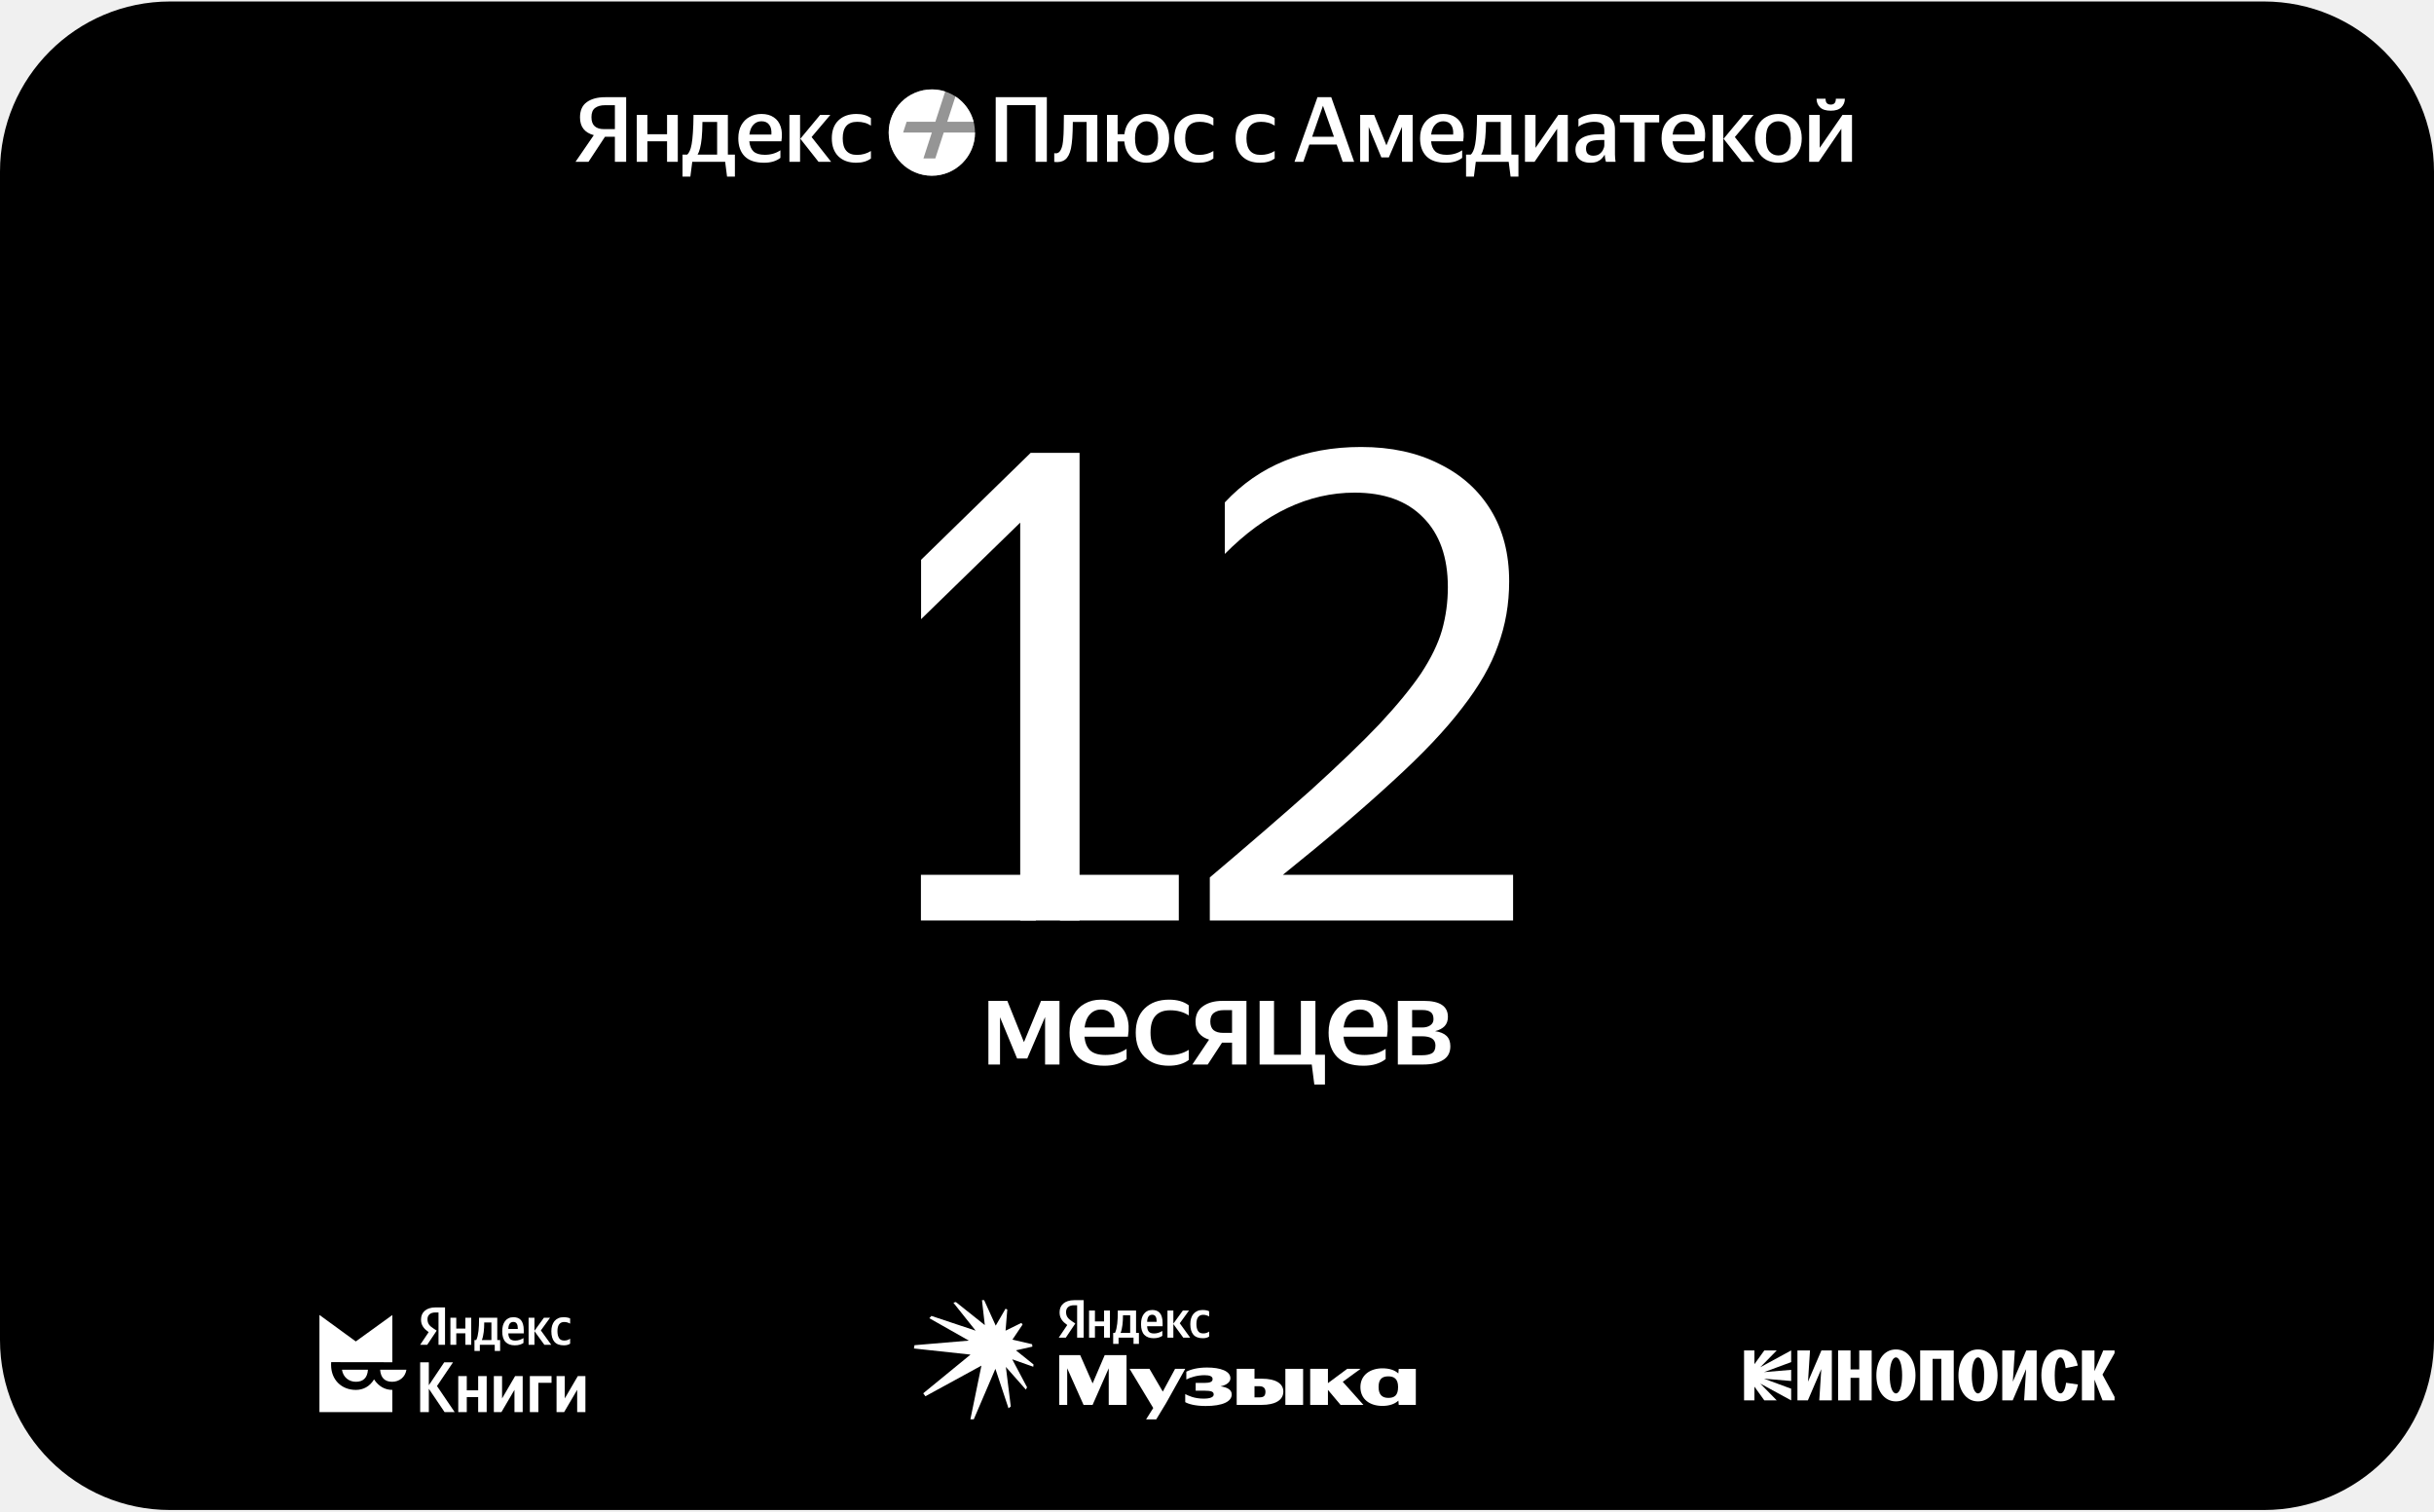
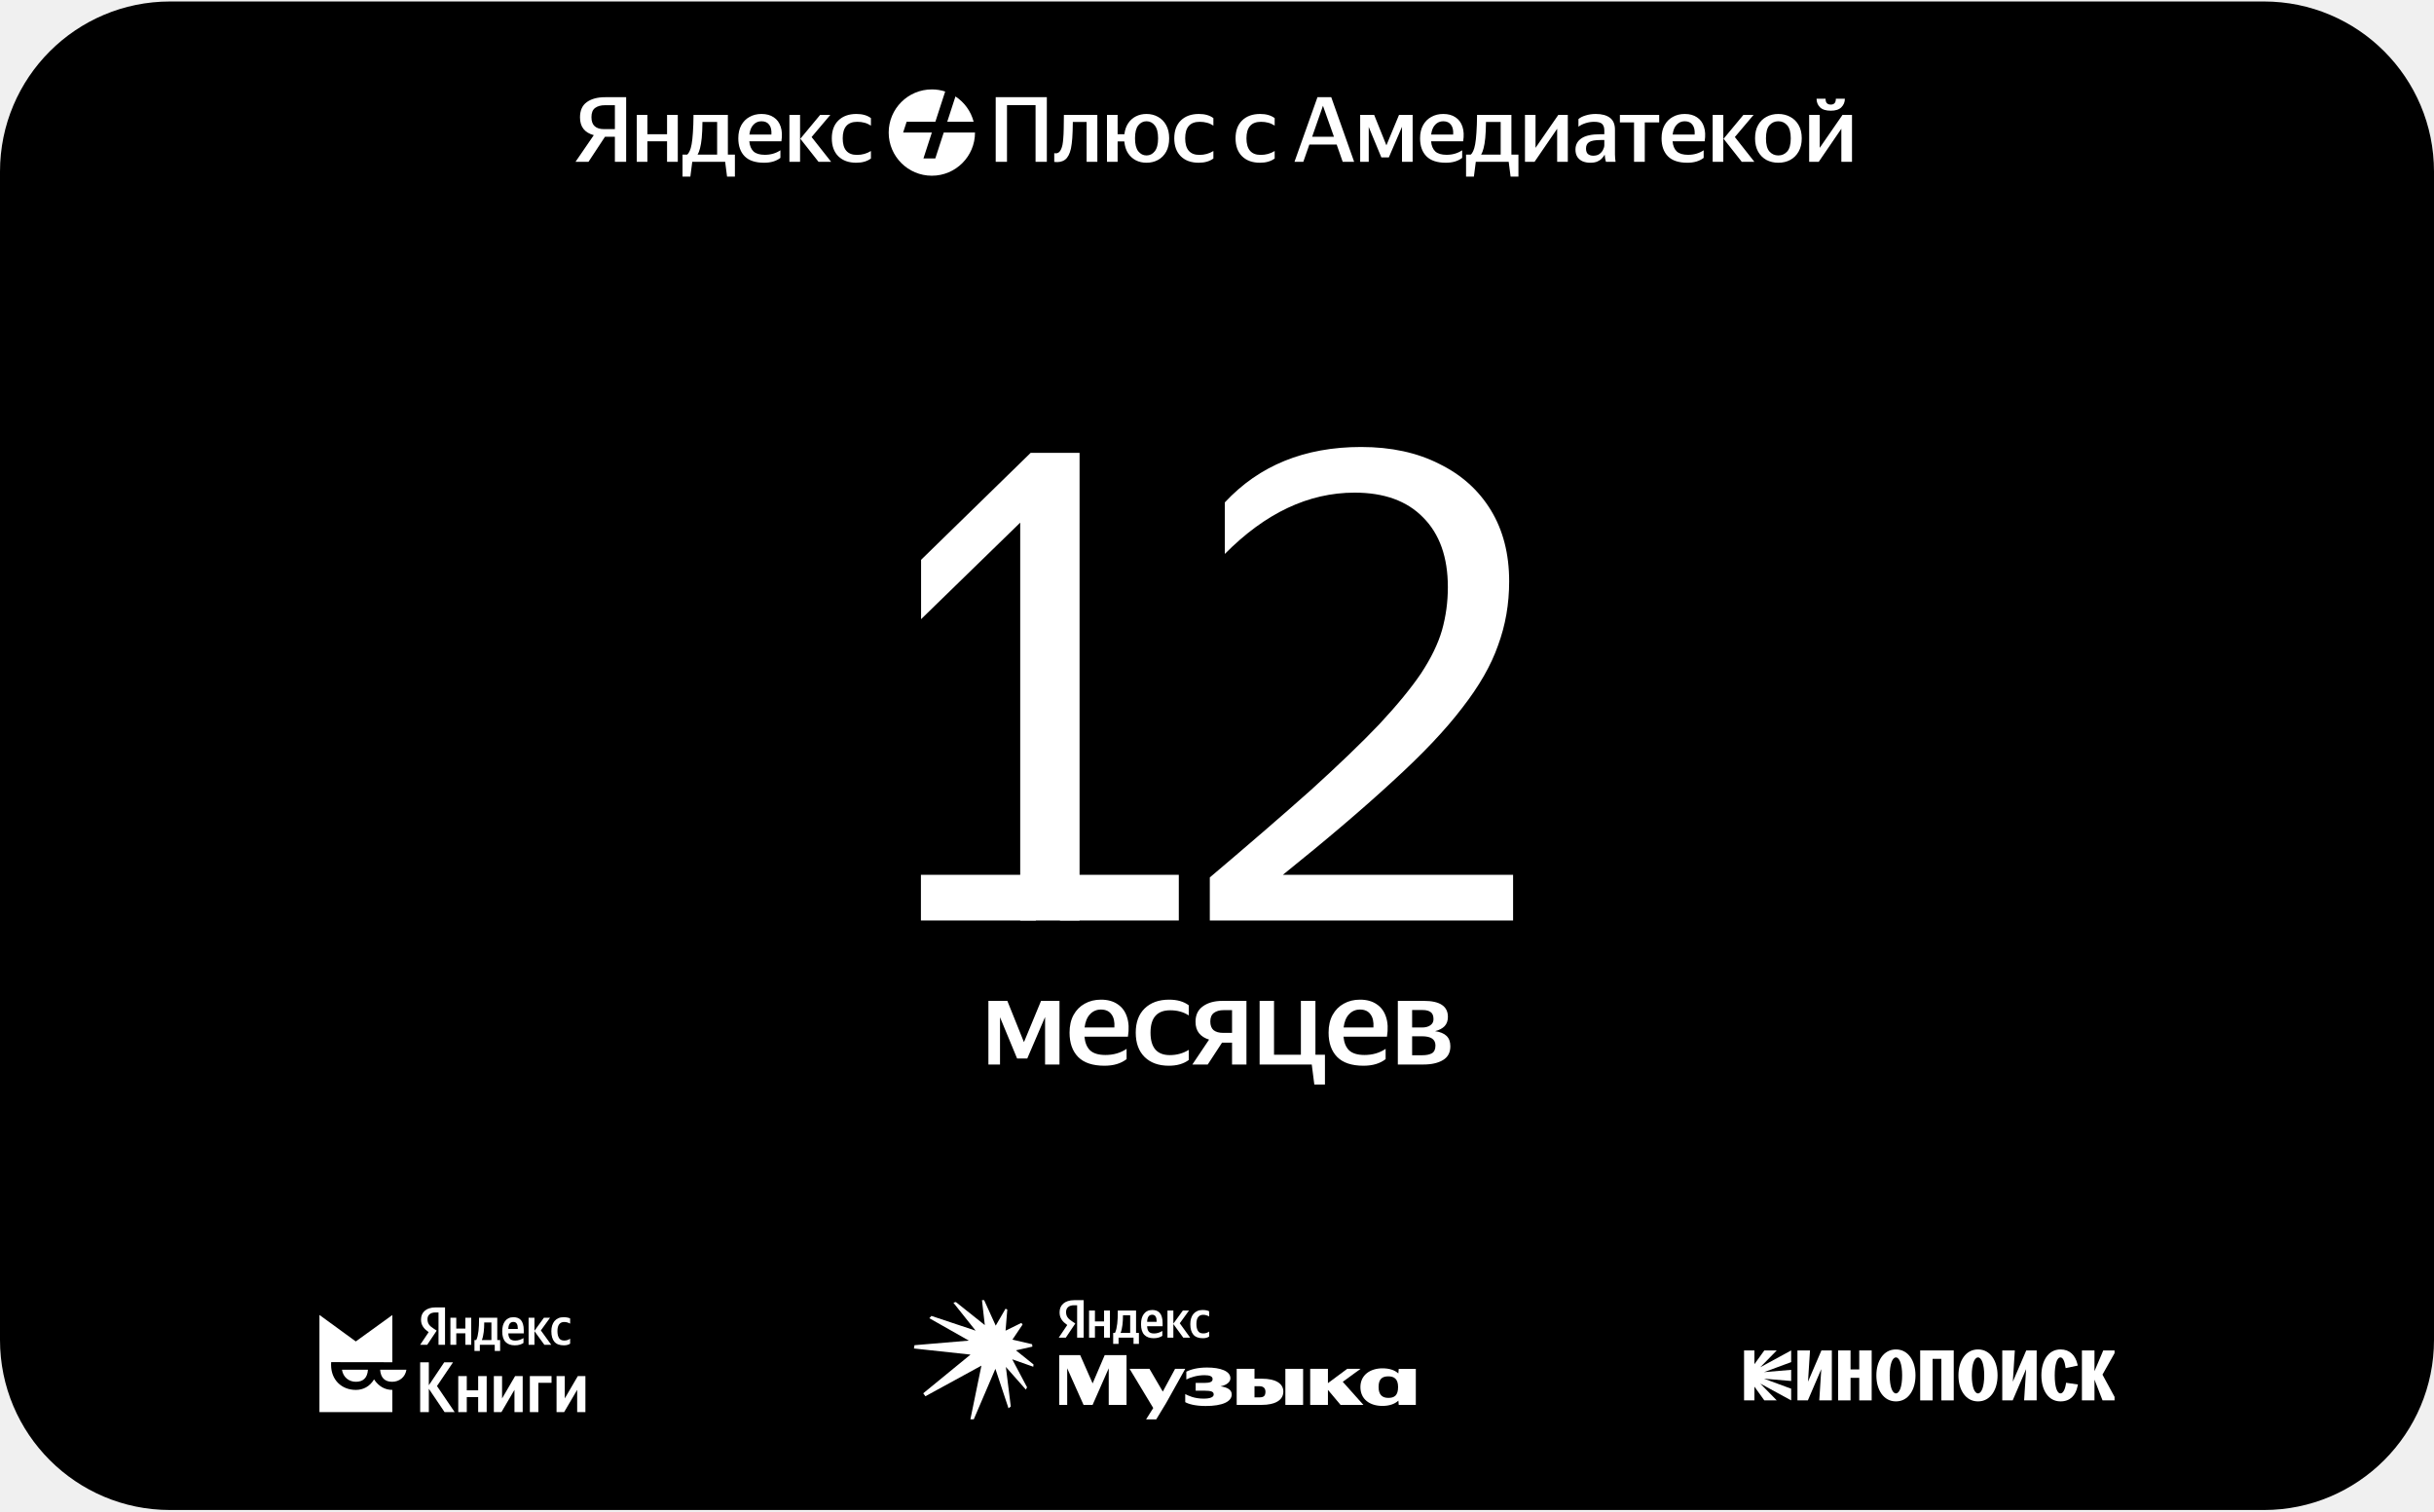
<svg xmlns="http://www.w3.org/2000/svg" width="343" height="213" viewBox="0 0 526 326" fill="none">
  <rect width="526" height="326" rx="36.76" fill="black" />
  <defs>
-     <clipPath id="clip0_1307_24271">
-       <rect width="18.653" height="18.653" fill="white" transform="translate(192.052 19)" />
-     </clipPath>
    <clipPath id="clip1_1307_24271">
      <rect width="80" height="19.5" fill="white" transform="translate(376.966 283.78)" />
    </clipPath>
    <mask id="m-sign" maskUnits="userSpaceOnUse" x="100" y="9" width="330" height="40">
      <g>
        <path d="M124.367 34.653L128.322 28.886C126.335 28.354 125.341 27.074 125.341 25.048C125.341 23.554 125.828 22.457 126.802 21.756C127.789 21.041 129.114 20.684 130.777 20.684H135.316V34.653H132.881V29.237H130.738L127.172 34.653H124.367ZM130.484 27.581H132.881V22.418H130.718C129.848 22.418 129.147 22.613 128.614 23.002C128.082 23.392 127.815 24.055 127.815 24.99C127.815 25.886 128.049 26.542 128.517 26.957C128.984 27.373 129.64 27.581 130.484 27.581ZM139.907 24.503V28.691H144.154V24.503H146.472V34.653H144.154V30.211H139.907V34.653H137.608V24.503H139.907ZM149.191 37.848H147.496V33.094H148.49C148.697 32.938 148.879 32.685 149.035 32.334C149.204 31.984 149.347 31.49 149.464 30.854C149.581 30.217 149.672 29.386 149.737 28.36C149.814 27.321 149.86 26.035 149.873 24.503H157.296V33.094H158.815V37.848H157.12L156.711 34.653H149.6L149.191 37.848ZM154.977 26.042H151.802C151.789 27.431 151.737 28.587 151.646 29.509C151.555 30.419 151.431 31.159 151.276 31.73C151.133 32.302 150.957 32.757 150.75 33.094H154.977V26.042ZM165.124 34.848C163.254 34.848 161.857 34.386 160.935 33.464C160.013 32.529 159.552 31.23 159.552 29.568C159.552 28.464 159.766 27.522 160.195 26.743C160.624 25.964 161.214 25.366 161.968 24.951C162.721 24.522 163.585 24.308 164.559 24.308C165.624 24.308 166.507 24.548 167.208 25.029C167.923 25.496 168.423 26.172 168.709 27.055C169.007 27.938 169.059 28.99 168.864 30.211H161.929C162.02 31.185 162.325 31.919 162.845 32.412C163.377 32.893 164.189 33.133 165.28 33.133C166.553 33.133 167.676 32.808 168.65 32.159V33.795C167.754 34.497 166.579 34.848 165.124 34.848ZM164.559 25.886C163.871 25.886 163.293 26.133 162.825 26.626C162.357 27.107 162.065 27.814 161.948 28.75H166.702C166.767 27.84 166.611 27.139 166.234 26.646C165.871 26.139 165.312 25.886 164.559 25.886ZM170.598 24.503H172.897V34.653H170.598V24.503ZM179.618 34.653H176.891L172.956 29.665L177.242 24.503H179.443L175.391 29.295L179.618 34.653ZM185.037 34.848C183.413 34.848 182.127 34.386 181.179 33.464C180.231 32.529 179.757 31.23 179.757 29.568C179.757 27.918 180.231 26.633 181.179 25.71C182.14 24.775 183.439 24.308 185.076 24.308C186.375 24.308 187.42 24.607 188.212 25.204V26.821C187.745 26.522 187.277 26.314 186.81 26.198C186.342 26.068 185.823 26.003 185.251 26.003C183.16 26.003 182.114 27.191 182.114 29.568C182.114 31.958 183.141 33.153 185.193 33.153C186.31 33.153 187.316 32.873 188.212 32.315V33.932C187.394 34.542 186.336 34.848 185.037 34.848Z" fill="white" />
-         <g clip-path="url(#clip0_1307_24271)">
-           <g>
-             <path d="M201.378 37.653C206.529 37.653 210.704 33.477 210.704 28.326C210.704 23.176 206.529 19 201.378 19C196.227 19 192.052 23.176 192.052 28.326C192.052 33.477 196.227 37.653 201.378 37.653Z" fill="#9792A8" />
-           </g>
-           <g>
-             <g>
-               <path d="M201.378 19C202.384 19 203.353 19.161 204.26 19.456L202.135 25.995H195.928L195.17 28.326H201.378L199.559 33.922H202.124L203.943 28.326H210.704C210.704 33.477 206.529 37.652 201.378 37.652C196.227 37.652 192.052 33.477 192.052 28.326C192.052 23.175 196.227 19 201.378 19ZM206.479 20.52C208.396 21.776 209.824 23.716 210.411 25.995H204.701L206.479 20.52Z" fill="white" />
-             </g>
-           </g>
-         </g>
+         <path transform="translate(192.052 19)" d="M9.326 0C10.332 0 11.301 0.161 12.209 0.456L10.084 6.995H3.877L3.118 9.326H9.326L7.508 14.922H10.072L11.892 9.326H18.652C18.652 14.477 14.477 18.652 9.326 18.652C4.175 18.652 0 14.477 0 9.326C0 4.176 4.176 0 9.326 0ZM14.428 1.521C16.345 2.776 17.773 4.716 18.359 6.995H12.649L14.428 1.521Z" fill="white" />
        <path d="M215.179 20.684H226.225V34.653H223.79V22.398H217.614V34.653H215.179V20.684ZM227.829 32.782C228.297 32.873 228.667 32.776 228.94 32.49C229.226 32.191 229.446 31.698 229.602 31.01C229.68 30.607 229.739 30.126 229.778 29.568C229.83 29.009 229.862 28.321 229.875 27.503C229.901 26.672 229.914 25.672 229.914 24.503H237.142V34.653H234.824V26.042H231.843C231.83 27.47 231.791 28.626 231.726 29.509C231.661 30.38 231.564 31.14 231.434 31.789C231.174 32.945 230.752 33.744 230.167 34.185C229.583 34.627 228.804 34.789 227.829 34.672V32.782ZM247.756 34.848C246.912 34.848 246.145 34.672 245.457 34.322C244.782 33.971 244.223 33.464 243.781 32.802C243.34 32.127 243.074 31.302 242.983 30.328L242.963 30.25H241.522V34.653H239.223V24.503H241.522V28.691H242.983C243.1 27.743 243.379 26.944 243.82 26.295C244.262 25.645 244.821 25.152 245.496 24.814C246.171 24.477 246.925 24.308 247.756 24.308C248.678 24.308 249.509 24.516 250.25 24.931C250.99 25.334 251.574 25.925 252.003 26.704C252.445 27.483 252.665 28.438 252.665 29.568C252.665 30.698 252.451 31.659 252.022 32.451C251.594 33.231 251.003 33.828 250.25 34.244C249.509 34.646 248.678 34.848 247.756 34.848ZM247.756 33.27C248.483 33.27 249.081 32.971 249.548 32.373C250.029 31.763 250.269 30.828 250.269 29.568C250.269 28.308 250.029 27.379 249.548 26.782C249.081 26.184 248.483 25.886 247.756 25.886C247.054 25.886 246.464 26.184 245.983 26.782C245.515 27.379 245.282 28.308 245.282 29.568C245.282 30.828 245.515 31.763 245.983 32.373C246.464 32.971 247.054 33.27 247.756 33.27ZM259.045 34.848C257.422 34.848 256.136 34.386 255.188 33.464C254.24 32.529 253.766 31.23 253.766 29.568C253.766 27.918 254.24 26.633 255.188 25.71C256.149 24.775 257.448 24.308 259.084 24.308C260.383 24.308 261.429 24.607 262.221 25.204V26.821C261.753 26.522 261.286 26.314 260.818 26.198C260.351 26.068 259.831 26.003 259.26 26.003C257.169 26.003 256.123 27.191 256.123 29.568C256.123 31.958 257.149 33.153 259.201 33.153C260.318 33.153 261.325 32.873 262.221 32.315V33.932C261.403 34.542 260.344 34.848 259.045 34.848ZM272.287 34.848C270.664 34.848 269.378 34.386 268.43 33.464C267.482 32.529 267.008 31.23 267.008 29.568C267.008 27.918 267.482 26.633 268.43 25.71C269.391 24.775 270.69 24.308 272.326 24.308C273.625 24.308 274.67 24.607 275.463 25.204V26.821C274.995 26.522 274.528 26.314 274.06 26.198C273.592 26.068 273.073 26.003 272.501 26.003C270.41 26.003 269.365 27.191 269.365 29.568C269.365 31.958 270.391 33.153 272.443 33.153C273.56 33.153 274.567 32.873 275.463 32.315V33.932C274.645 34.542 273.586 34.848 272.287 34.848ZM292.64 34.653H290.166L288.86 30.912H282.957L281.652 34.653H279.743L284.711 20.684H287.691L292.64 34.653ZM283.561 29.237H288.276L285.899 22.535L283.561 29.237ZM293.94 24.503H296.96L299.609 31.087L302.337 24.503H305.279V34.653H302.98V27.074L300.135 33.698H298.518L295.791 27.113V34.653H293.94V24.503ZM312.457 34.848C310.587 34.848 309.19 34.386 308.268 33.464C307.346 32.529 306.885 31.23 306.885 29.568C306.885 28.464 307.099 27.522 307.528 26.743C307.957 25.964 308.547 25.366 309.301 24.951C310.054 24.522 310.918 24.308 311.892 24.308C312.957 24.308 313.84 24.548 314.541 25.029C315.256 25.496 315.756 26.172 316.042 27.055C316.34 27.938 316.392 28.99 316.197 30.211H309.262C309.353 31.185 309.658 31.919 310.177 32.412C310.71 32.893 311.522 33.133 312.613 33.133C313.886 33.133 315.009 32.808 315.983 32.159V33.795C315.087 34.497 313.912 34.848 312.457 34.848ZM311.892 25.886C311.204 25.886 310.626 26.133 310.158 26.626C309.69 27.107 309.398 27.814 309.281 28.75H314.035C314.1 27.84 313.944 27.139 313.567 26.646C313.204 26.139 312.645 25.886 311.892 25.886ZM318.517 37.848H316.823V33.094H317.816C318.024 32.938 318.206 32.685 318.362 32.334C318.53 31.984 318.673 31.49 318.79 30.854C318.907 30.217 318.998 29.386 319.063 28.36C319.141 27.321 319.186 26.035 319.199 24.503H326.622V33.094H328.142V37.848H326.447L326.038 34.653H318.927L318.517 37.848ZM324.304 26.042H321.128C321.115 27.431 321.063 28.587 320.972 29.509C320.881 30.419 320.758 31.159 320.602 31.73C320.459 32.302 320.284 32.757 320.076 33.094H324.304V26.042ZM331.835 24.503V31.633L336.764 24.503H338.81V34.653H336.511V27.503L331.621 34.653H329.556V24.503H331.835ZM344.5 26.003C343.902 26.003 343.305 26.094 342.707 26.275C342.11 26.457 341.577 26.717 341.11 27.055V25.418C341.486 25.081 342.012 24.814 342.688 24.619C343.363 24.412 344.084 24.308 344.85 24.308C346.162 24.308 347.182 24.581 347.909 25.126C348.636 25.672 349 26.529 349 27.698V33.016C349 33.237 349.013 33.523 349.039 33.873C349.065 34.211 349.097 34.471 349.136 34.653H347.052C346.922 34.237 346.831 33.718 346.779 33.094C346.636 33.367 346.435 33.64 346.175 33.912C345.928 34.185 345.597 34.413 345.182 34.594C344.779 34.763 344.272 34.848 343.662 34.848C343.077 34.848 342.538 34.75 342.045 34.555C341.564 34.347 341.181 34.036 340.895 33.62C340.61 33.192 340.467 32.653 340.467 32.003C340.467 30.964 340.902 30.152 341.772 29.568C342.642 28.983 344 28.691 345.844 28.691H346.701V27.873C346.701 27.25 346.545 26.782 346.234 26.47C345.922 26.159 345.344 26.003 344.5 26.003ZM346.701 31.049V29.938H345.961C344.74 29.938 343.896 30.087 343.428 30.386C342.974 30.672 342.746 31.133 342.746 31.769C342.746 32.328 342.889 32.73 343.175 32.977C343.474 33.211 343.85 33.328 344.305 33.328C344.85 33.328 345.298 33.205 345.649 32.958C346 32.698 346.26 32.393 346.428 32.042C346.61 31.692 346.701 31.36 346.701 31.049ZM350.067 24.503H358.561V26.139H355.444V34.653H353.125V26.139H350.067V24.503ZM364.644 34.848C362.774 34.848 361.377 34.386 360.455 33.464C359.533 32.529 359.072 31.23 359.072 29.568C359.072 28.464 359.286 27.522 359.715 26.743C360.143 25.964 360.734 25.366 361.488 24.951C362.241 24.522 363.105 24.308 364.079 24.308C365.144 24.308 366.027 24.548 366.728 25.029C367.443 25.496 367.943 26.172 368.229 27.055C368.527 27.938 368.579 28.99 368.384 30.211H361.449C361.54 31.185 361.845 31.919 362.364 32.412C362.897 32.893 363.709 33.133 364.8 33.133C366.073 33.133 367.196 32.808 368.17 32.159V33.795C367.274 34.497 366.099 34.848 364.644 34.848ZM364.079 25.886C363.391 25.886 362.813 26.133 362.345 26.626C361.877 27.107 361.585 27.814 361.468 28.75H366.222C366.287 27.84 366.131 27.139 365.754 26.646C365.391 26.139 364.832 25.886 364.079 25.886ZM370.118 24.503H372.417V34.653H370.118V24.503ZM379.138 34.653H376.411L372.476 29.665L376.762 24.503H378.963L374.911 29.295L379.138 34.653ZM384.303 34.848C383.355 34.848 382.498 34.646 381.732 34.244C380.978 33.828 380.381 33.231 379.939 32.451C379.498 31.659 379.277 30.698 379.277 29.568C379.277 28.438 379.498 27.483 379.939 26.704C380.381 25.925 380.978 25.334 381.732 24.931C382.498 24.516 383.355 24.308 384.303 24.308C385.252 24.308 386.109 24.516 386.875 24.931C387.641 25.334 388.245 25.925 388.687 26.704C389.141 27.483 389.369 28.438 389.369 29.568C389.369 30.698 389.141 31.659 388.687 32.451C388.245 33.231 387.641 33.828 386.875 34.244C386.122 34.646 385.265 34.848 384.303 34.848ZM384.303 33.27C385.07 33.27 385.706 32.99 386.213 32.432C386.732 31.86 386.992 30.906 386.992 29.568C386.992 28.256 386.732 27.314 386.213 26.743C385.706 26.172 385.07 25.886 384.303 25.886C383.537 25.886 382.901 26.172 382.394 26.743C381.888 27.314 381.634 28.256 381.634 29.568C381.634 30.906 381.888 31.86 382.394 32.432C382.901 32.99 383.537 33.27 384.303 33.27ZM395.646 23.606C394.594 23.606 393.815 23.36 393.308 22.866C392.814 22.36 392.568 21.743 392.568 21.015H394.516C394.516 21.47 394.613 21.795 394.808 21.989C395.003 22.184 395.282 22.282 395.646 22.282C395.997 22.282 396.263 22.184 396.445 21.989C396.639 21.795 396.737 21.47 396.737 21.015H398.685C398.685 21.743 398.432 22.36 397.925 22.866C397.432 23.36 396.672 23.606 395.646 23.606ZM393.25 24.503V31.633L398.179 24.503H400.224V34.653H397.925V27.503L393.035 34.653H390.97V24.503H393.25Z" fill="white" />
      </g>
    </mask>
  </defs>
  <g>
    <g>
      <path d="M233.299 198.599H220.473V112.624L199.05 133.484V120.658L222.729 97.544H233.299V198.599Z" fill="white" />
    </g>
    <path d="M326.985 198.599H261.447V189.297C269.997 182.062 277.279 175.767 283.293 170.411C289.306 164.961 294.239 160.216 298.091 156.176C301.944 152.041 304.951 148.377 307.112 145.182C309.273 141.893 310.776 138.793 311.622 135.88C312.468 132.873 312.89 129.772 312.89 126.578C312.89 120.094 311.105 115.067 307.535 111.497C304.058 107.926 299.125 106.141 292.736 106.141C282.776 106.141 273.427 110.557 264.688 119.39V108.255C272.111 100.269 281.93 96.275 294.145 96.275C300.628 96.275 306.266 97.497 311.058 99.94C315.85 102.289 319.562 105.624 322.193 109.947C324.823 114.269 326.139 119.39 326.139 125.309C326.139 130.195 325.34 134.799 323.743 139.122C322.24 143.444 319.656 147.954 315.991 152.652C312.421 157.35 307.441 162.612 301.051 168.438C294.756 174.263 286.816 181.028 277.232 188.733H326.985V198.599Z" fill="white" />
    <rect x="199.015" y="188.73" width="24.842" height="9.871" fill="white" />
    <rect x="229.066" y="188.73" width="25.681" height="9.871" fill="white" />
  </g>
  <path d="M213.6 215.975H217.691L221.28 224.895L224.975 215.975H228.96V229.725H225.846V219.458L221.993 228.432H219.803L216.108 219.511V229.725H213.6V215.975ZM238.685 229.989C236.151 229.989 234.26 229.364 233.01 228.115C231.761 226.848 231.137 225.089 231.137 222.837C231.137 221.341 231.427 220.065 232.007 219.01C232.588 217.954 233.389 217.145 234.409 216.582C235.43 216.001 236.6 215.711 237.919 215.711C239.362 215.711 240.558 216.036 241.508 216.687C242.476 217.321 243.154 218.236 243.541 219.432C243.945 220.628 244.016 222.054 243.752 223.708H234.356C234.479 225.027 234.893 226.021 235.597 226.69C236.318 227.341 237.418 227.666 238.896 227.666C240.62 227.666 242.142 227.226 243.461 226.347V228.564C242.247 229.514 240.655 229.989 238.685 229.989ZM237.919 217.849C236.987 217.849 236.204 218.183 235.57 218.851C234.937 219.502 234.541 220.461 234.383 221.728H240.822C240.91 220.497 240.699 219.546 240.189 218.878C239.696 218.192 238.94 217.849 237.919 217.849ZM252.593 229.989C250.393 229.989 248.652 229.364 247.367 228.115C246.083 226.848 245.441 225.089 245.441 222.837C245.441 220.602 246.083 218.86 247.367 217.611C248.669 216.344 250.429 215.711 252.646 215.711C254.405 215.711 255.821 216.116 256.895 216.925V219.115C256.261 218.711 255.628 218.429 254.994 218.271C254.361 218.095 253.657 218.007 252.883 218.007C250.05 218.007 248.634 219.617 248.634 222.837C248.634 226.074 250.024 227.693 252.804 227.693C254.317 227.693 255.681 227.314 256.895 226.558V228.748C255.786 229.575 254.352 229.989 252.593 229.989ZM257.674 229.725L261.289 224.341C260.357 224.059 259.635 223.602 259.125 222.969C258.615 222.335 258.36 221.508 258.36 220.488C258.36 219.01 258.896 217.893 259.97 217.136C261.043 216.362 262.451 215.975 264.192 215.975H269.365V229.725H266.251V225.001H264.087L260.999 229.725H257.674ZM264.404 217.981C263.559 217.981 262.873 218.174 262.345 218.561C261.817 218.948 261.553 219.564 261.553 220.409C261.553 221.271 261.791 221.904 262.266 222.309C262.758 222.696 263.445 222.889 264.324 222.889H266.251V217.981H264.404ZM272.209 229.725V215.975H275.323V227.614H281.129V215.975H284.27V227.614H286.328V234.053H284.032L283.478 229.725H272.209ZM294.664 229.989C292.13 229.989 290.239 229.364 288.99 228.115C287.74 226.848 287.116 225.089 287.116 222.837C287.116 221.341 287.406 220.065 287.987 219.01C288.567 217.954 289.368 217.145 290.388 216.582C291.409 216.001 292.579 215.711 293.899 215.711C295.341 215.711 296.538 216.036 297.488 216.687C298.455 217.321 299.133 218.236 299.52 219.432C299.925 220.628 299.995 222.054 299.731 223.708H290.336C290.459 225.027 290.872 226.021 291.576 226.69C292.297 227.341 293.397 227.666 294.875 227.666C296.599 227.666 298.121 227.226 299.441 226.347V228.564C298.227 229.514 296.634 229.989 294.664 229.989ZM293.899 217.849C292.966 217.849 292.183 218.183 291.55 218.851C290.916 219.502 290.52 220.461 290.362 221.728H296.802C296.89 220.497 296.678 219.546 296.168 218.878C295.676 218.192 294.919 217.849 293.899 217.849ZM307.622 229.725H302.08V215.975H307.701C311.167 215.975 312.9 217.127 312.9 219.432C312.9 220.259 312.663 220.928 312.188 221.438C311.713 221.93 311.027 222.291 310.129 222.52C311.238 222.678 312.065 223.021 312.61 223.549C313.155 224.077 313.428 224.825 313.428 225.792C313.428 227.147 312.892 228.141 311.818 228.775C310.763 229.408 309.364 229.725 307.622 229.725ZM307.464 217.954H305.168V221.728H307.305C308.044 221.728 308.642 221.57 309.1 221.253C309.557 220.936 309.786 220.497 309.786 219.934C309.786 219.195 309.584 218.684 309.179 218.403C308.774 218.104 308.203 217.954 307.464 217.954ZM307.332 223.628H305.168V227.719H307.411C308.255 227.719 308.933 227.578 309.443 227.297C309.953 226.998 310.208 226.435 310.208 225.608C310.208 224.288 309.249 223.628 307.332 223.628Z" fill="white" />
  <g>
    <g>
      <path d="M108.08 291.632H106.917V290.295H103.696V291.632H102.533V289.272H102.917C103.041 289.024 103.142 288.729 103.219 288.388C103.297 288.039 103.359 287.671 103.405 287.284C103.452 286.896 103.483 286.501 103.498 286.098C103.514 285.695 103.522 285.312 103.522 284.947V284.447H107.464V289.272H108.08V291.632ZM94.765 283.308H94.137C93.556 283.308 93.118 283.44 92.823 283.703C92.529 283.967 92.381 284.316 92.381 284.75C92.381 284.998 92.409 285.215 92.463 285.401C92.517 285.579 92.594 285.746 92.695 285.901C92.804 286.056 92.936 286.203 93.091 286.342C93.254 286.474 93.443 286.614 93.66 286.761L94.37 287.237L92.323 290.295H90.8L92.637 287.563C92.374 287.377 92.137 287.187 91.928 286.993C91.726 286.8 91.556 286.594 91.416 286.377C91.277 286.16 91.168 285.928 91.091 285.68C91.021 285.424 90.986 285.141 90.986 284.831C90.986 284.444 91.052 284.091 91.184 283.773C91.323 283.448 91.525 283.173 91.788 282.948C92.052 282.715 92.377 282.537 92.765 282.413C93.16 282.281 93.614 282.216 94.126 282.216H96.172V290.295H94.765V283.308ZM109.848 287.83C109.871 288.357 109.995 288.749 110.22 289.004C110.445 289.26 110.825 289.388 111.359 289.388C111.685 289.388 112.007 289.334 112.325 289.225C112.65 289.109 112.918 288.981 113.127 288.842V289.899C112.925 290.039 112.67 290.159 112.36 290.26C112.049 290.361 111.677 290.411 111.243 290.411C110.375 290.411 109.704 290.163 109.231 289.667C108.766 289.171 108.534 288.411 108.534 287.389C108.534 286.947 108.58 286.54 108.673 286.168C108.774 285.796 108.925 285.474 109.127 285.203C109.328 284.924 109.58 284.711 109.883 284.564C110.193 284.409 110.553 284.331 110.964 284.331C111.297 284.331 111.6 284.382 111.871 284.482C112.15 284.583 112.387 284.746 112.58 284.971C112.774 285.195 112.922 285.486 113.022 285.842C113.131 286.191 113.185 286.621 113.185 287.133V287.83H109.848ZM101.835 284.447V290.295H100.568V287.819H98.603V290.295H97.335V284.447H98.603V286.796H100.568V284.447H101.835ZM115.499 287.354V290.295H114.232V284.447H115.499V287.272L117.546 284.447H118.872L116.883 287.191L119.127 290.295H117.639L115.499 287.354ZM121.837 290.411C120.922 290.411 120.244 290.151 119.802 289.632C119.368 289.113 119.151 288.361 119.151 287.377C119.151 286.935 119.205 286.528 119.313 286.156C119.43 285.777 119.596 285.455 119.814 285.191C120.038 284.92 120.314 284.711 120.639 284.564C120.965 284.409 121.345 284.331 121.779 284.331C122.112 284.331 122.399 284.358 122.639 284.413C122.88 284.459 123.07 284.525 123.209 284.61V285.726C123.077 285.641 122.895 285.56 122.663 285.482C122.43 285.405 122.186 285.366 121.93 285.366C121.457 285.366 121.093 285.532 120.837 285.866C120.589 286.191 120.465 286.683 120.465 287.342C120.465 287.97 120.577 288.466 120.802 288.83C121.027 289.194 121.399 289.376 121.918 289.376C122.197 289.376 122.438 289.341 122.639 289.272C122.849 289.194 123.039 289.097 123.209 288.981V290.051C123.046 290.167 122.853 290.256 122.628 290.318C122.411 290.38 122.147 290.411 121.837 290.411ZM106.196 285.47H104.638V285.715C104.638 285.97 104.63 286.257 104.615 286.575C104.599 286.893 104.572 287.214 104.533 287.54C104.495 287.865 104.44 288.179 104.371 288.481C104.309 288.783 104.227 289.047 104.126 289.272H106.196V285.47ZM110.941 285.354C110.584 285.354 110.317 285.486 110.138 285.749C109.96 286.005 109.863 286.381 109.848 286.877H111.894V286.726C111.894 286.532 111.879 286.354 111.848 286.191C111.817 286.021 111.763 285.873 111.685 285.749C111.615 285.625 111.518 285.529 111.394 285.459C111.278 285.389 111.127 285.354 110.941 285.354Z" fill="white" />
      <g>
        <path d="M122.052 297.058V301.888L124.868 297.058H126.508V304.844H124.729V300.03L121.913 304.844H120.273V297.058H122.052Z" fill="white" />
        <path d="M119.19 297.058V298.513H116.343V304.844H114.503V297.058H119.19Z" fill="white" />
        <path d="M108.501 297.058V301.888L111.317 297.058H112.957V304.844H111.178V300.03L108.362 304.844H106.722V297.058H108.501Z" fill="white" />
        <path d="M105.174 297.058V304.844H103.334V301.594H100.874V304.844H99.033V297.058H100.874V300.139H103.334V297.058H105.174Z" fill="white" />
        <path d="M92.672 299.798V304.844H90.8V294.086H92.672V299.04L95.998 294.086H97.9L94.435 299.21L98.256 304.844H96.075L92.672 299.798Z" fill="white" />
      </g>
      <g>
        <path fill-rule="evenodd" clip-rule="evenodd" d="M80.831 297.775C79.892 299.352 78.433 300.047 76.9 300.047C73.835 300.047 71.551 297.888 71.551 294.647V294.487C71.551 294.334 71.557 294.194 71.567 294.047L84.785 294.067V283.864L76.889 289.573L69.034 283.846V304.845H84.785V300.047C83.26 300.042 81.872 299.346 80.831 297.775Z" fill="white" />
        <path fill-rule="evenodd" clip-rule="evenodd" d="M76.901 298.288C78.445 298.288 79.39 297.488 79.515 295.687H73.903C74.149 297.309 75.399 298.288 76.901 298.288Z" fill="white" />
        <path fill-rule="evenodd" clip-rule="evenodd" d="M82.15 295.687H87.828C87.582 297.309 86.264 298.288 84.762 298.288C83.219 298.288 82.274 297.488 82.15 295.687Z" fill="white" />
      </g>
    </g>
    <g>
      <path d="M223.109 290.691L223.039 290.172L218.791 289.18L220.986 285.92L220.726 285.566L217.305 287.243L217.683 282.684L217.305 282.496L215.181 286.156L212.681 280.653H212.209L212.821 286.039L206.568 281.055L206.027 281.197L210.84 287.243L201.284 284.055L200.836 284.55L209.376 289.392L197.626 290.385L197.508 291.093L209.731 292.416L199.514 300.778L199.986 301.416L212.09 294.802L209.707 306.4H210.438L215.111 295.488L217.942 304.015L218.437 303.636L217.375 295.086L221.693 299.975L221.954 299.479L218.745 293.432L223.298 295.039L223.345 294.542L219.547 291.495L223.109 290.691Z" fill="white" />
      <g>
        <path d="M263.76 299.272C265.204 298.981 265.898 298.271 265.898 297.527C265.898 295.965 263.722 295.208 260.851 295.208C258.879 295.208 257.396 295.587 256.371 296.107V297.795C257.27 297.322 258.752 296.865 260.298 296.865C261.403 296.865 262.049 297.102 262.049 297.701C262.049 298.301 261.497 298.538 260.188 298.538H258.39V300.21H260.172C261.86 300.21 262.286 300.447 262.286 301.046C262.286 301.552 261.64 301.93 260.125 301.93C258.059 301.93 256.859 301.299 256.134 300.951V302.687C256.764 303.066 258.232 303.523 260.551 303.523C264.179 303.523 266.182 302.576 266.182 301.031C266.182 300.042 265.311 299.494 263.76 299.274V299.272Z" fill="white" />
        <path d="M253.941 295.492L251.286 300.414L248.405 295.492H244.114L249.221 303.959L247.679 306.408H249.872L252.033 302.843L256.134 295.492H253.941Z" fill="white" />
        <path d="M236.122 298.639L233.434 292.526H228.907V303.285H230.627V295.372L234.16 303.285H236.116L239.602 295.37V303.285H243.452V292.526H238.735L236.122 298.639Z" fill="white" />
        <path d="M294.025 295.492H291.138L286.973 298.584V295.492H283.14V303.285H286.973V300.035L289.702 303.285H294.64L290.178 298.293L294.025 295.492Z" fill="white" />
        <path d="M272.682 297.621H271.104V295.491H267.255V303.284H272.665C275.552 303.284 277.334 302.274 277.334 300.397C277.334 298.709 275.756 297.621 272.681 297.621H272.682ZM272.145 301.659H271.104V299.246H272.145C272.981 299.246 273.47 299.64 273.47 300.444C273.47 301.374 273.044 301.658 272.145 301.658V301.659Z" fill="white" />
        <path d="M302.274 295.508L302.189 296.487C301.408 295.764 300.244 295.382 298.757 295.382C296.138 295.382 293.993 296.802 293.993 299.436C293.993 302.07 296.028 303.505 298.741 303.505C300.2 303.505 301.393 303.116 302.197 302.363L302.274 303.284H305.966V295.508H302.274ZM300.034 301.77C298.724 301.77 297.92 301.111 297.92 299.42C297.92 297.625 298.756 297.117 300.034 297.117C301.201 297.117 302.132 297.608 302.132 299.42C302.132 301.231 301.344 301.77 300.034 301.77Z" fill="white" />
        <path d="M281.609 295.492H277.775V303.285H281.609V295.492Z" fill="white" />
      </g>
      <path d="M246.127 290.1H244.961V288.758H241.73V290.1H240.564V287.732H240.949C241.073 287.483 241.174 287.188 241.252 286.846C241.33 286.496 241.392 286.126 241.439 285.738C241.485 285.349 241.516 284.952 241.532 284.548C241.547 284.144 241.555 283.759 241.555 283.393V282.892H245.509V287.732H246.127V290.1ZM232.773 281.749H232.143C231.56 281.749 231.121 281.881 230.825 282.146C230.53 282.41 230.382 282.76 230.382 283.195C230.382 283.444 230.409 283.662 230.464 283.848C230.518 284.027 230.596 284.194 230.697 284.35C230.806 284.505 230.938 284.653 231.094 284.793C231.257 284.925 231.447 285.065 231.665 285.213L232.377 285.691L230.324 288.758H228.796L230.639 286.018C230.374 285.831 230.137 285.64 229.927 285.446C229.725 285.252 229.554 285.046 229.414 284.828C229.274 284.61 229.165 284.377 229.088 284.128C229.018 283.872 228.983 283.588 228.983 283.277C228.983 282.888 229.049 282.534 229.181 282.216C229.321 281.889 229.523 281.613 229.787 281.387C230.052 281.154 230.378 280.975 230.767 280.851C231.164 280.719 231.619 280.653 232.132 280.653H234.184V288.758H232.773V281.749ZM247.9 286.286C247.923 286.815 248.047 287.207 248.273 287.464C248.498 287.72 248.879 287.849 249.416 287.849C249.742 287.849 250.065 287.794 250.384 287.685C250.71 287.569 250.979 287.44 251.189 287.3V288.362C250.986 288.502 250.73 288.622 250.419 288.723C250.108 288.824 249.735 288.875 249.299 288.875C248.428 288.875 247.756 288.626 247.282 288.129C246.815 287.631 246.582 286.869 246.582 285.843C246.582 285.399 246.628 284.991 246.722 284.618C246.823 284.245 246.974 283.922 247.177 283.65C247.379 283.37 247.631 283.156 247.935 283.009C248.246 282.853 248.607 282.775 249.019 282.775C249.354 282.775 249.657 282.826 249.929 282.927C250.209 283.028 250.446 283.191 250.64 283.417C250.835 283.642 250.983 283.934 251.084 284.292C251.192 284.641 251.247 285.073 251.247 285.586V286.286H247.9ZM239.864 282.892V288.758H238.593V286.274H236.622V288.758H235.351V282.892H236.622V285.248H238.593V282.892H239.864ZM253.568 285.808V288.758H252.297V282.892H253.568V285.726L255.62 282.892H256.95L254.956 285.644L257.207 288.758H255.714L253.568 285.808ZM259.924 288.875C259.006 288.875 258.326 288.614 257.883 288.094C257.448 287.573 257.23 286.818 257.23 285.831C257.23 285.388 257.284 284.98 257.393 284.606C257.51 284.225 257.677 283.903 257.895 283.638C258.12 283.366 258.396 283.156 258.723 283.009C259.049 282.853 259.43 282.775 259.866 282.775C260.2 282.775 260.488 282.803 260.729 282.857C260.97 282.904 261.16 282.97 261.3 283.055V284.175C261.168 284.089 260.985 284.008 260.752 283.93C260.519 283.852 260.274 283.813 260.017 283.813C259.543 283.813 259.178 283.981 258.921 284.315C258.672 284.641 258.548 285.135 258.548 285.796C258.548 286.426 258.66 286.923 258.886 287.289C259.111 287.654 259.485 287.837 260.006 287.837C260.285 287.837 260.526 287.802 260.729 287.732C260.939 287.654 261.129 287.557 261.3 287.44V288.513C261.137 288.63 260.942 288.719 260.717 288.782C260.499 288.844 260.235 288.875 259.924 288.875ZM244.238 283.918H242.675V284.163C242.675 284.42 242.667 284.707 242.651 285.026C242.636 285.345 242.609 285.668 242.57 285.994C242.531 286.321 242.477 286.636 242.407 286.939C242.344 287.242 242.263 287.507 242.162 287.732H244.238V283.918ZM248.996 283.802C248.638 283.802 248.37 283.934 248.191 284.198C248.012 284.455 247.915 284.832 247.9 285.329H249.952V285.178C249.952 284.983 249.937 284.805 249.906 284.641C249.875 284.47 249.82 284.323 249.742 284.198C249.672 284.074 249.575 283.977 249.451 283.907C249.334 283.837 249.183 283.802 248.996 283.802Z" fill="white" />
    </g>
    <g clip-path="url(#clip1_1307_24271)">
      <g>
        <g>
          <g>
            <path d="M376.9 291.515H379.136V294.491L381.28 291.515H383.964L380.401 295.155L387.079 291.515V294.044L381.218 296.204L387.079 295.71V298.116L381.218 297.622L387.079 299.782V302.311L380.401 298.671L383.964 302.311H381.28L379.136 299.335V302.311H376.9V291.515Z" fill="white" />
            <path d="M388.436 291.515H391.151L390.719 298.271L393.618 291.515H395.871V302.311H393.157L393.588 295.555L390.689 302.311H388.436V291.515Z" fill="white" />
            <path d="M397.227 291.515H399.911V295.618H401.794V291.515H404.478V302.311H401.794V297.437H399.911V302.311H397.227V291.515Z" fill="white" />
            <path d="M405.493 296.914C405.493 293.829 407.021 291.3 409.72 291.3C412.42 291.3 413.947 293.829 413.947 296.914C413.947 299.999 412.42 302.528 409.72 302.528C407.021 302.528 405.493 299.999 405.493 296.914ZM409.72 300.801C410.492 300.801 411.063 299.335 411.063 296.914C411.063 294.493 410.492 293.027 409.72 293.027C408.948 293.027 408.378 294.493 408.378 296.914C408.378 299.335 408.948 300.801 409.72 300.801Z" fill="white" />
            <path d="M414.964 291.515H422.214V302.311H419.53V293.336H417.647V302.313H414.962V291.515H414.964Z" fill="white" />
            <path d="M423.231 296.914C423.231 293.829 424.759 291.3 427.458 291.3C430.158 291.3 431.685 293.829 431.685 296.914C431.685 299.999 430.158 302.528 427.458 302.528C424.759 302.528 423.231 299.999 423.231 296.914ZM427.457 300.801C428.229 300.801 428.799 299.335 428.799 296.914C428.799 294.493 428.229 293.027 427.457 293.027C426.684 293.027 426.114 294.493 426.114 296.914C426.114 299.335 426.686 300.801 427.457 300.801Z" fill="white" />
            <path d="M432.7 291.515H435.415L434.983 298.271L437.882 291.515H440.135V302.311H437.421L437.853 295.555L434.953 302.311H432.7V291.515Z" fill="white" />
            <path d="M446.49 298.503L449.051 298.873L448.974 299.243C448.557 301.249 447.37 302.528 445.288 302.528C442.588 302.528 441.154 299.999 441.154 296.914C441.154 293.829 442.588 291.3 445.288 291.3C447.293 291.3 448.496 292.58 448.942 294.461L449.019 294.785L446.396 295.34C446.211 293.844 445.794 293.025 445.286 293.025C444.469 293.025 444.037 294.676 444.037 296.912C444.037 299.148 444.469 300.799 445.286 300.799C445.856 300.801 446.305 299.922 446.49 298.503Z" fill="white" />
            <path d="M449.913 291.515H452.627V296.003L454.525 291.515H457.301L454.355 296.744L457.378 302.311H454.37L452.627 297.823V302.311H449.913V291.515Z" fill="white" />
          </g>
        </g>
      </g>
    </g>
  </g>
  <rect x="100" y="9" width="330" height="40" fill="white" mask="url(#m-sign)" />
</svg>
